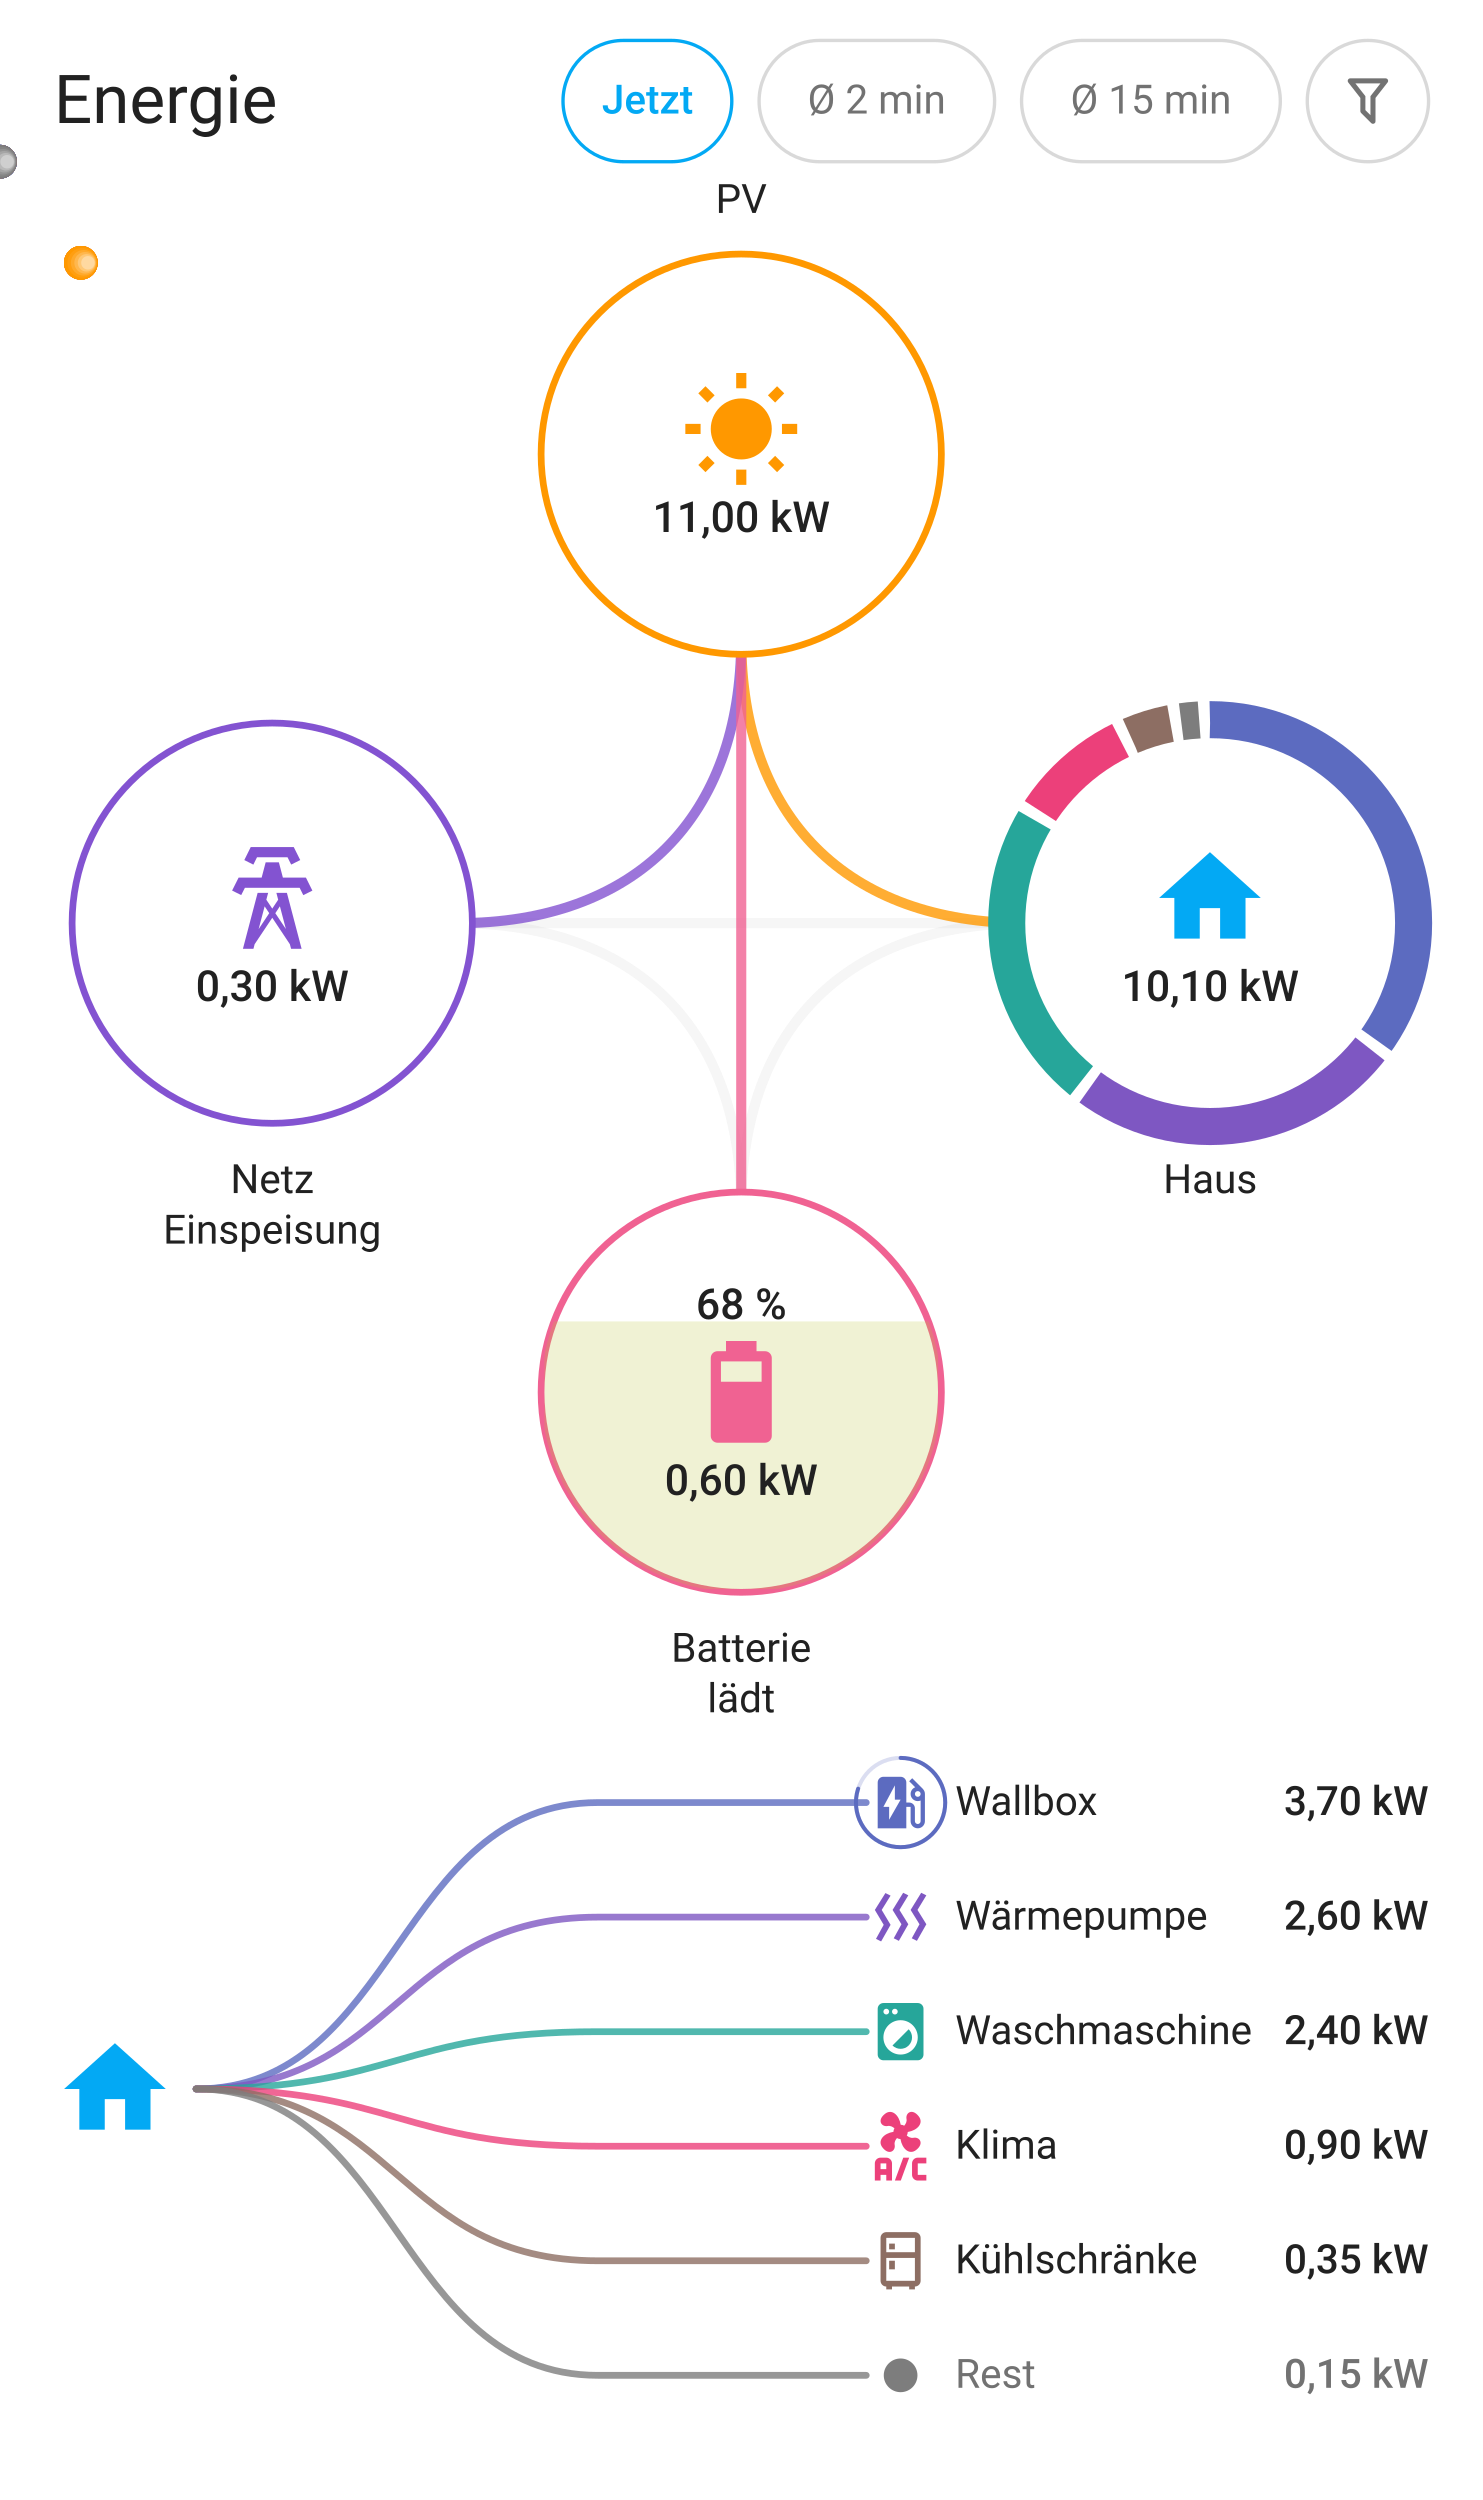
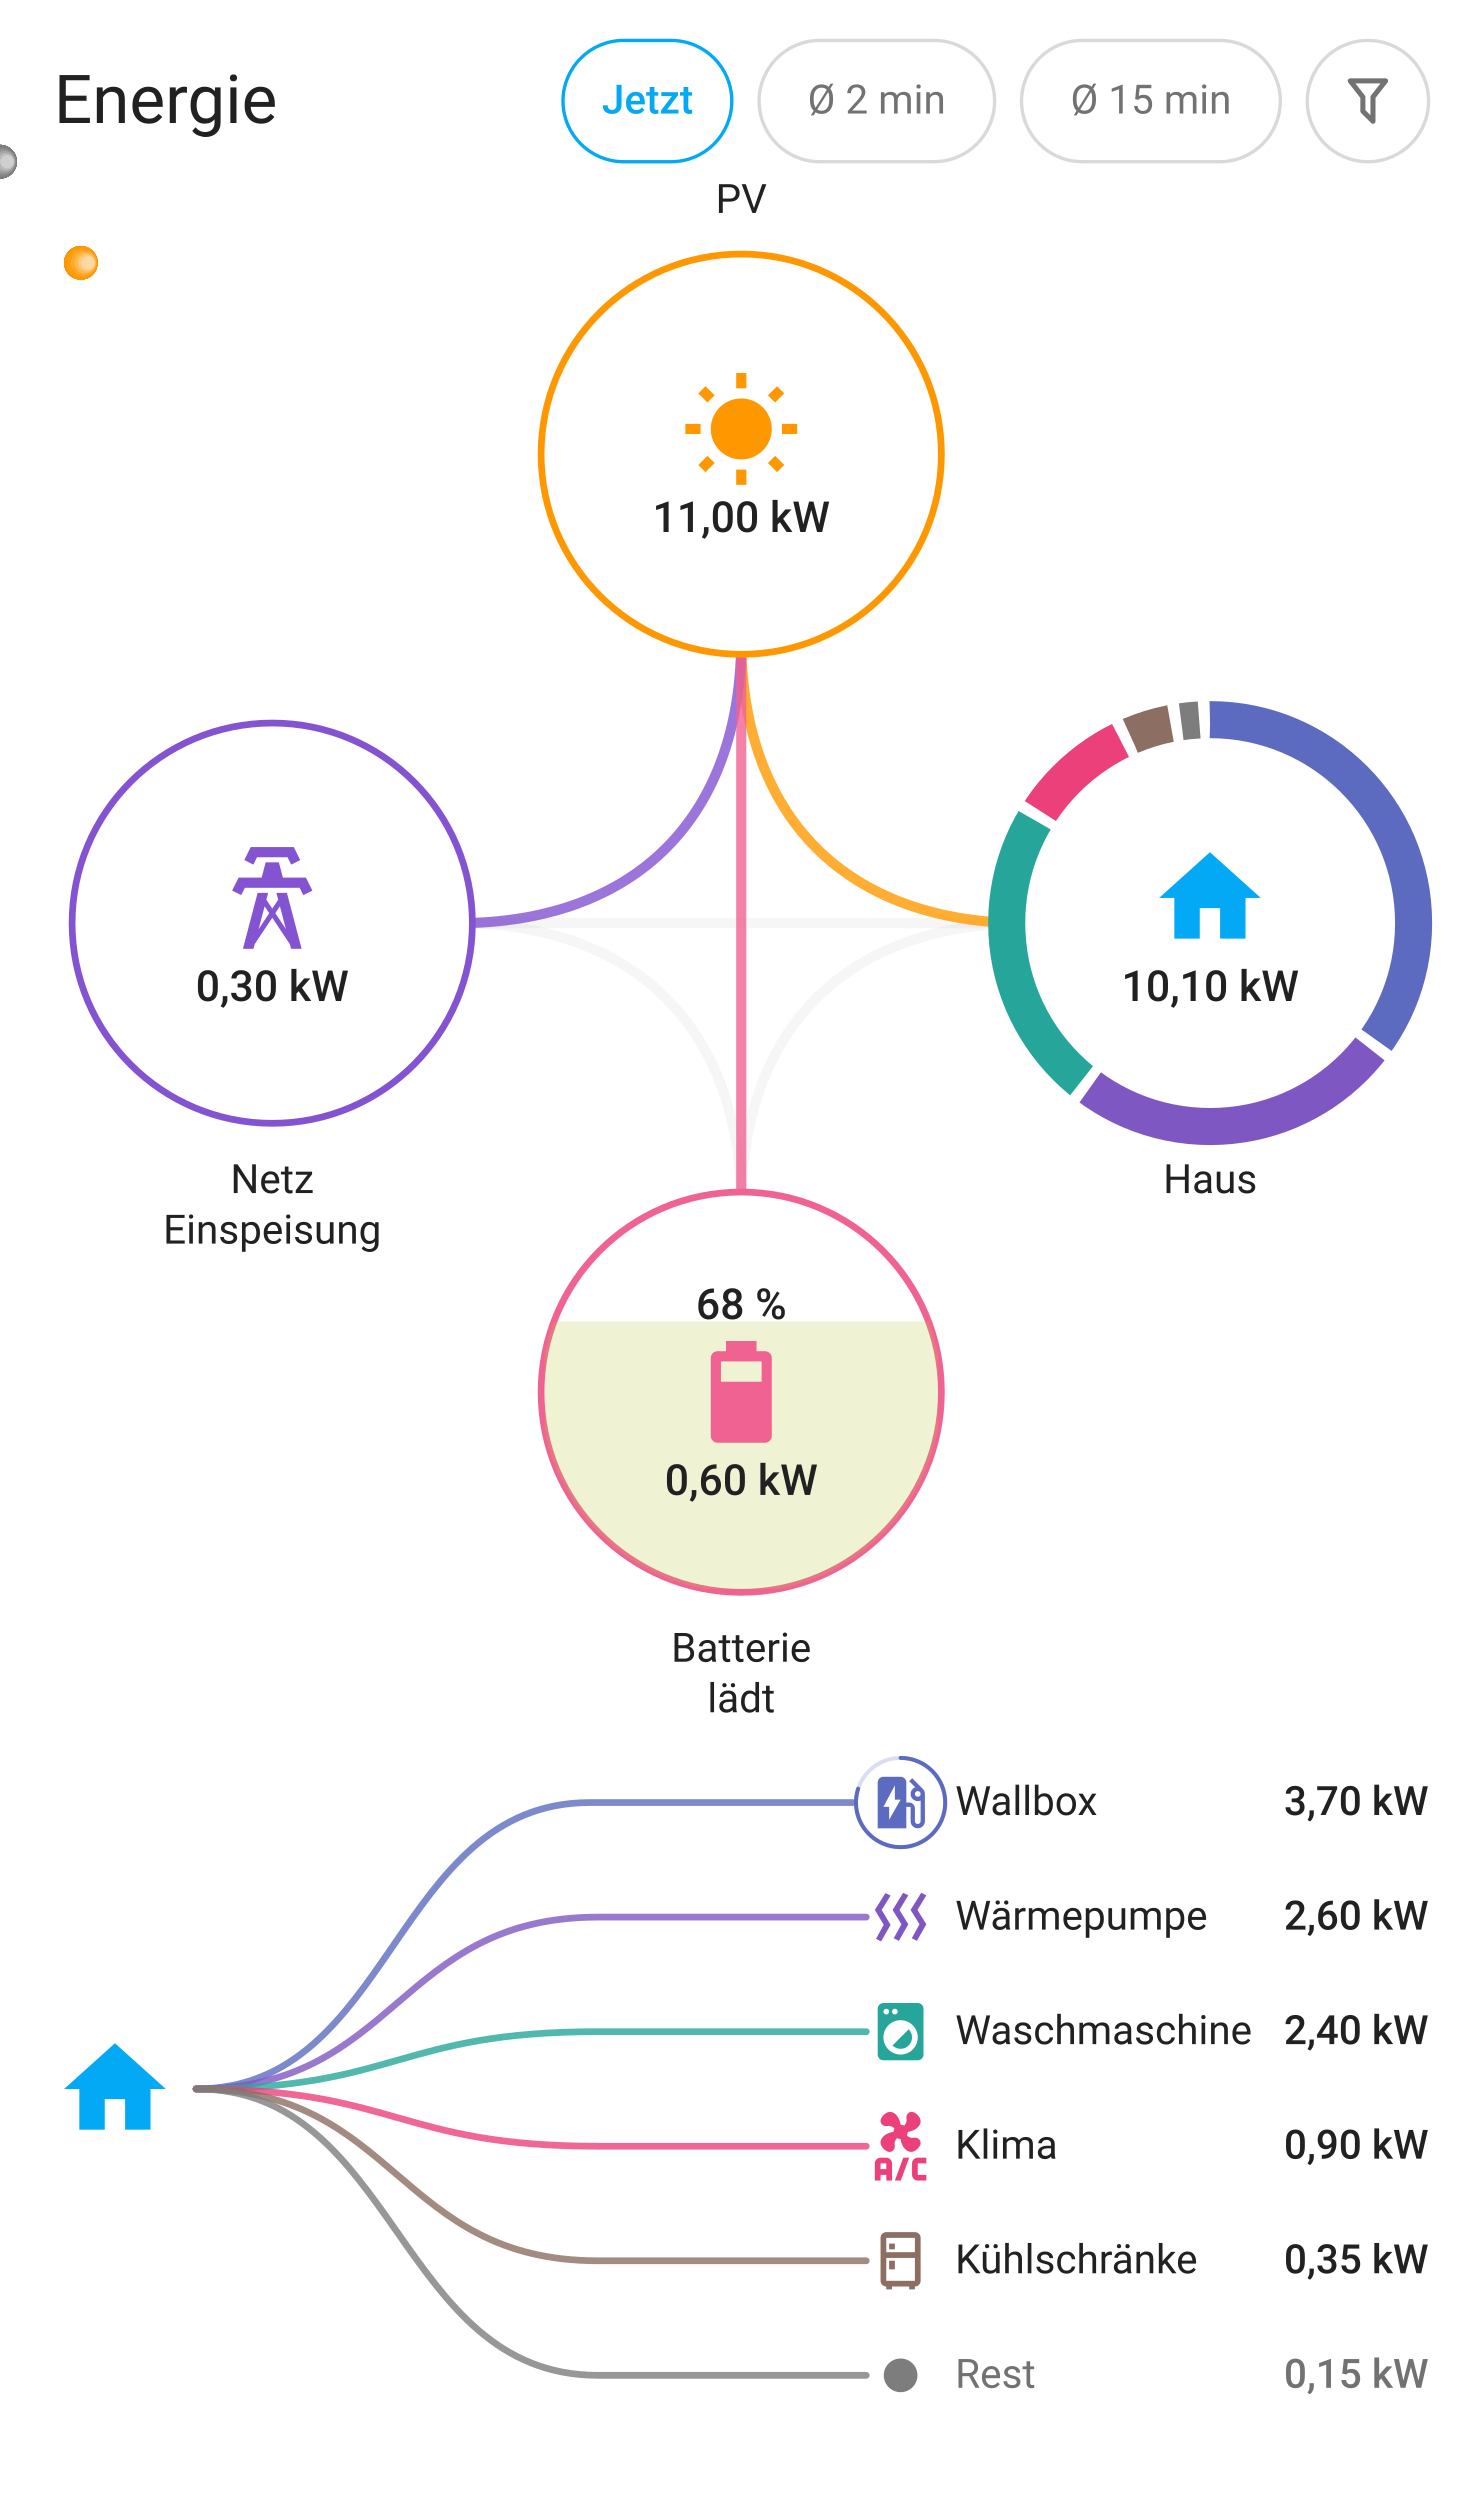
<svg xmlns="http://www.w3.org/2000/svg" xmlns:xlink="http://www.w3.org/1999/xlink" width="440" height="742" viewBox="0 0 440 742" role="img" aria-label="EnerLens Card">
  <rect x="0" y="0" width="440.0" height="742.0" rx="12" fill="rgb(255, 255, 255)" />
  <g transform="translate(24,78) scale(0.98)">
    <path d="M114,200 L286,200" fill="none" stroke="rgba(127, 127, 127, 0.3)" stroke-width="3.061px" stroke-linecap="round" opacity="0.25" />
    <path d="M114,200 C168,200 200,232 200,286" fill="none" stroke="rgba(127, 127, 127, 0.3)" stroke-width="3.061px" stroke-linecap="round" opacity="0.25" />
    <path d="M200,286 C200,232 232,200 286,200" fill="none" stroke="rgba(127, 127, 127, 0.3)" stroke-width="3.061px" stroke-linecap="round" opacity="0.25" />
    <path d="M200,114 C200,168 232,200 286,200" fill="none" stroke="rgb(255, 152, 0)" stroke-width="3.061px" stroke-linecap="round" opacity="0.8" />
    <path d="M200,114 C200,168 168,200 114,200" fill="none" stroke="rgb(131, 83, 209)" stroke-width="3.061px" stroke-linecap="round" opacity="0.8" />
    <path d="M200,114 L200,286" fill="none" stroke="rgb(240, 98, 146)" stroke-width="3.061px" stroke-linecap="round" opacity="0.8" />
    <g>
      <circle cx="0.00" r="5.10" fill="rgb(240, 98, 146)" />
      <circle cx="0.43" r="4.49" fill="rgb(243, 129, 168)" fill-opacity="0.316" />
      <circle cx="0.86" r="3.88" fill="rgb(246, 161, 190)" fill-opacity="0.316" />
      <circle cx="1.29" r="3.27" fill="rgb(249, 192, 211)" fill-opacity="0.316" />
      <circle cx="1.71" r="2.65" fill="rgb(252, 224, 233)" fill-opacity="0.316" />
      <circle cx="2.14" r="2.04" fill="rgb(255, 255, 255)" fill-opacity="0.316" />
-       <animateMotion dur="3.59s" repeatCount="indefinite" begin="-0.50s" path="M 200 114 L 200 286" rotate="auto" />
+       <animateMotion dur="3.59s" repeatCount="indefinite" begin="-0.45s" path="M 200 114 L 200 286" rotate="auto" />
    </g>
    <g>
      <circle cx="0.00" r="5.10" fill="rgb(131, 83, 209)" />
      <circle cx="0.43" r="4.49" fill="rgb(156, 117, 218)" fill-opacity="0.316" />
      <circle cx="0.86" r="3.88" fill="rgb(181, 152, 227)" fill-opacity="0.316" />
      <circle cx="1.29" r="3.27" fill="rgb(205, 186, 237)" fill-opacity="0.316" />
      <circle cx="1.71" r="2.65" fill="rgb(230, 221, 246)" fill-opacity="0.316" />
      <circle cx="2.14" r="2.04" fill="rgb(255, 255, 255)" fill-opacity="0.316" />
-       <animateMotion dur="4.50s" repeatCount="indefinite" begin="-0.50s" path="M 200 114 C 200 168 168 200 114 200" rotate="auto" />
-     </g>
-     <g>
-       <circle cx="0.00" r="5.10" fill="rgb(255, 152, 0)" />
-       <circle cx="0.43" r="4.49" fill="rgb(255, 173, 51)" fill-opacity="0.316" />
-       <circle cx="0.86" r="3.88" fill="rgb(255, 193, 102)" fill-opacity="0.316" />
-       <circle cx="1.29" r="3.27" fill="rgb(255, 214, 153)" fill-opacity="0.316" />
-       <circle cx="1.71" r="2.65" fill="rgb(255, 234, 204)" fill-opacity="0.316" />
-       <circle cx="2.14" r="2.04" fill="rgb(255, 255, 255)" fill-opacity="0.316" />
-       <animateMotion dur="1.10s" repeatCount="indefinite" begin="-0.50s" path="M 200 114 C 200 168 232 200 286 200" rotate="auto" />
-     </g>
-     <g>
-       <circle cx="0.00" r="5.10" fill="rgb(255, 152, 0)" />
-       <circle cx="0.43" r="4.49" fill="rgb(255, 173, 51)" fill-opacity="0.316" />
-       <circle cx="0.86" r="3.88" fill="rgb(255, 193, 102)" fill-opacity="0.316" />
-       <circle cx="1.29" r="3.27" fill="rgb(255, 214, 153)" fill-opacity="0.316" />
-       <circle cx="1.71" r="2.65" fill="rgb(255, 234, 204)" fill-opacity="0.316" />
-       <circle cx="2.14" r="2.04" fill="rgb(255, 255, 255)" fill-opacity="0.316" />
-       <animateMotion dur="1.10s" repeatCount="indefinite" begin="-0.72s" path="M 200 114 C 200 168 232 200 286 200" rotate="auto" />
-     </g>
-     <g>
-       <circle cx="0.00" r="5.10" fill="rgb(255, 152, 0)" />
-       <circle cx="0.43" r="4.49" fill="rgb(255, 173, 51)" fill-opacity="0.316" />
-       <circle cx="0.86" r="3.88" fill="rgb(255, 193, 102)" fill-opacity="0.316" />
-       <circle cx="1.29" r="3.27" fill="rgb(255, 214, 153)" fill-opacity="0.316" />
-       <circle cx="1.71" r="2.65" fill="rgb(255, 234, 204)" fill-opacity="0.316" />
-       <circle cx="2.14" r="2.04" fill="rgb(255, 255, 255)" fill-opacity="0.316" />
-       <animateMotion dur="1.10s" repeatCount="indefinite" begin="-0.94s" path="M 200 114 C 200 168 232 200 286 200" rotate="auto" />
-     </g>
-     <g>
-       <circle cx="0.00" r="5.10" fill="rgb(255, 152, 0)" />
-       <circle cx="0.43" r="4.49" fill="rgb(255, 173, 51)" fill-opacity="0.316" />
-       <circle cx="0.86" r="3.88" fill="rgb(255, 193, 102)" fill-opacity="0.316" />
-       <circle cx="1.29" r="3.27" fill="rgb(255, 214, 153)" fill-opacity="0.316" />
-       <circle cx="1.71" r="2.65" fill="rgb(255, 234, 204)" fill-opacity="0.316" />
-       <circle cx="2.14" r="2.04" fill="rgb(255, 255, 255)" fill-opacity="0.316" />
-       <animateMotion dur="1.10s" repeatCount="indefinite" begin="-0.06s" path="M 200 114 C 200 168 232 200 286 200" rotate="auto" />
-     </g>
-     <g>
-       <circle cx="0.00" r="5.10" fill="rgb(255, 152, 0)" />
-       <circle cx="0.43" r="4.49" fill="rgb(255, 173, 51)" fill-opacity="0.316" />
-       <circle cx="0.86" r="3.88" fill="rgb(255, 193, 102)" fill-opacity="0.316" />
-       <circle cx="1.29" r="3.27" fill="rgb(255, 214, 153)" fill-opacity="0.316" />
-       <circle cx="1.71" r="2.65" fill="rgb(255, 234, 204)" fill-opacity="0.316" />
-       <circle cx="2.14" r="2.04" fill="rgb(255, 255, 255)" fill-opacity="0.316" />
-       <animateMotion dur="1.10s" repeatCount="indefinite" begin="-0.28s" path="M 200 114 C 200 168 232 200 286 200" rotate="auto" />
+       <animateMotion dur="4.50s" repeatCount="indefinite" begin="-0.45s" path="M 200 114 C 200 168 168 200 114 200" rotate="auto" />
+     </g>
+     <g>
+       <circle cx="0.00" r="5.10" fill="rgb(255, 152, 0)" />
+       <circle cx="0.43" r="4.49" fill="rgb(255, 173, 51)" fill-opacity="0.316" />
+       <circle cx="0.86" r="3.88" fill="rgb(255, 193, 102)" fill-opacity="0.316" />
+       <circle cx="1.29" r="3.27" fill="rgb(255, 214, 153)" fill-opacity="0.316" />
+       <circle cx="1.71" r="2.65" fill="rgb(255, 234, 204)" fill-opacity="0.316" />
+       <circle cx="2.14" r="2.04" fill="rgb(255, 255, 255)" fill-opacity="0.316" />
+       <animateMotion dur="1.10s" repeatCount="indefinite" begin="-0.45s" path="M 200 114 C 200 168 232 200 286 200" rotate="auto" />
+     </g>
+     <g>
+       <circle cx="0.00" r="5.10" fill="rgb(255, 152, 0)" />
+       <circle cx="0.43" r="4.49" fill="rgb(255, 173, 51)" fill-opacity="0.316" />
+       <circle cx="0.86" r="3.88" fill="rgb(255, 193, 102)" fill-opacity="0.316" />
+       <circle cx="1.29" r="3.27" fill="rgb(255, 214, 153)" fill-opacity="0.316" />
+       <circle cx="1.71" r="2.65" fill="rgb(255, 234, 204)" fill-opacity="0.316" />
+       <circle cx="2.14" r="2.04" fill="rgb(255, 255, 255)" fill-opacity="0.316" />
+       <animateMotion dur="1.10s" repeatCount="indefinite" begin="-0.67s" path="M 200 114 C 200 168 232 200 286 200" rotate="auto" />
+     </g>
+     <g>
+       <circle cx="0.00" r="5.10" fill="rgb(255, 152, 0)" />
+       <circle cx="0.43" r="4.49" fill="rgb(255, 173, 51)" fill-opacity="0.316" />
+       <circle cx="0.86" r="3.88" fill="rgb(255, 193, 102)" fill-opacity="0.316" />
+       <circle cx="1.29" r="3.27" fill="rgb(255, 214, 153)" fill-opacity="0.316" />
+       <circle cx="1.71" r="2.65" fill="rgb(255, 234, 204)" fill-opacity="0.316" />
+       <circle cx="2.14" r="2.04" fill="rgb(255, 255, 255)" fill-opacity="0.316" />
+       <animateMotion dur="1.10s" repeatCount="indefinite" begin="-0.89s" path="M 200 114 C 200 168 232 200 286 200" rotate="auto" />
+     </g>
+     <g>
+       <circle cx="0.00" r="5.10" fill="rgb(255, 152, 0)" />
+       <circle cx="0.43" r="4.49" fill="rgb(255, 173, 51)" fill-opacity="0.316" />
+       <circle cx="0.86" r="3.88" fill="rgb(255, 193, 102)" fill-opacity="0.316" />
+       <circle cx="1.29" r="3.27" fill="rgb(255, 214, 153)" fill-opacity="0.316" />
+       <circle cx="1.71" r="2.65" fill="rgb(255, 234, 204)" fill-opacity="0.316" />
+       <circle cx="2.14" r="2.04" fill="rgb(255, 255, 255)" fill-opacity="0.316" />
+       <animateMotion dur="1.10s" repeatCount="indefinite" begin="-0.01s" path="M 200 114 C 200 168 232 200 286 200" rotate="auto" />
+     </g>
+     <g>
+       <circle cx="0.00" r="5.10" fill="rgb(255, 152, 0)" />
+       <circle cx="0.43" r="4.49" fill="rgb(255, 173, 51)" fill-opacity="0.316" />
+       <circle cx="0.86" r="3.88" fill="rgb(255, 193, 102)" fill-opacity="0.316" />
+       <circle cx="1.29" r="3.27" fill="rgb(255, 214, 153)" fill-opacity="0.316" />
+       <circle cx="1.71" r="2.65" fill="rgb(255, 234, 204)" fill-opacity="0.316" />
+       <circle cx="2.14" r="2.04" fill="rgb(255, 255, 255)" fill-opacity="0.316" />
+       <animateMotion dur="1.10s" repeatCount="indefinite" begin="-0.23s" path="M 200 114 C 200 168 232 200 286 200" rotate="auto" />
    </g>
  </g>
  <g transform="translate(0,48)">
-     <path id="line-sensor-wb" d="M58.2,572.0 C117.9,572.0 117.9,487.0 177.5,487.0 L257.1,487.0" fill="none" stroke="rgb(92, 107, 192)" stroke-width="2px" stroke-linecap="round" opacity="0.8" />
+     <path id="line-sensor-wb" d="M58.2,572.0 C116.7,572.0 116.7,487.0 175.1,487.0 L253.1,487.0" fill="none" stroke="rgb(92, 107, 192)" stroke-width="2px" stroke-linecap="round" opacity="0.8" />
    <g>
      <circle cx="0.00" r="5.00" fill="rgb(92, 107, 192)" />
      <circle cx="0.42" r="4.40" fill="rgb(125, 137, 205)" fill-opacity="0.316" />
      <circle cx="0.84" r="3.80" fill="rgb(157, 166, 217)" fill-opacity="0.316" />
      <circle cx="1.26" r="3.20" fill="rgb(190, 196, 230)" fill-opacity="0.316" />
      <circle cx="1.68" r="2.60" fill="rgb(222, 225, 242)" fill-opacity="0.316" />
      <circle cx="2.10" r="2.00" fill="rgb(255, 255, 255)" fill-opacity="0.316" />
-       <animateMotion dur="1.10s" repeatCount="indefinite" begin="-0.32s" rotate="auto">
+       <animateMotion dur="1.10s" repeatCount="indefinite" begin="-0.25s" rotate="auto">
        <mpath href="#line-sensor-wb" xlink:href="#line-sensor-wb" />
      </animateMotion>
    </g>
    <g>
      <circle cx="0.00" r="5.00" fill="rgb(92, 107, 192)" />
      <circle cx="0.42" r="4.40" fill="rgb(125, 137, 205)" fill-opacity="0.316" />
      <circle cx="0.84" r="3.80" fill="rgb(157, 166, 217)" fill-opacity="0.316" />
      <circle cx="1.26" r="3.20" fill="rgb(190, 196, 230)" fill-opacity="0.316" />
      <circle cx="1.68" r="2.60" fill="rgb(222, 225, 242)" fill-opacity="0.316" />
      <circle cx="2.10" r="2.00" fill="rgb(255, 255, 255)" fill-opacity="0.316" />
-       <animateMotion dur="1.10s" repeatCount="indefinite" begin="-0.59s" rotate="auto">
+       <animateMotion dur="1.10s" repeatCount="indefinite" begin="-0.52s" rotate="auto">
        <mpath href="#line-sensor-wb" xlink:href="#line-sensor-wb" />
      </animateMotion>
    </g>
    <g>
      <circle cx="0.00" r="5.00" fill="rgb(92, 107, 192)" />
      <circle cx="0.42" r="4.40" fill="rgb(125, 137, 205)" fill-opacity="0.316" />
      <circle cx="0.84" r="3.80" fill="rgb(157, 166, 217)" fill-opacity="0.316" />
      <circle cx="1.26" r="3.20" fill="rgb(190, 196, 230)" fill-opacity="0.316" />
      <circle cx="1.68" r="2.60" fill="rgb(222, 225, 242)" fill-opacity="0.316" />
      <circle cx="2.10" r="2.00" fill="rgb(255, 255, 255)" fill-opacity="0.316" />
-       <animateMotion dur="1.10s" repeatCount="indefinite" begin="-0.87s" rotate="auto">
+       <animateMotion dur="1.10s" repeatCount="indefinite" begin="-0.80s" rotate="auto">
        <mpath href="#line-sensor-wb" xlink:href="#line-sensor-wb" />
      </animateMotion>
    </g>
    <g>
      <circle cx="0.00" r="5.00" fill="rgb(92, 107, 192)" />
      <circle cx="0.42" r="4.40" fill="rgb(125, 137, 205)" fill-opacity="0.316" />
      <circle cx="0.84" r="3.80" fill="rgb(157, 166, 217)" fill-opacity="0.316" />
      <circle cx="1.26" r="3.20" fill="rgb(190, 196, 230)" fill-opacity="0.316" />
      <circle cx="1.68" r="2.60" fill="rgb(222, 225, 242)" fill-opacity="0.316" />
      <circle cx="2.10" r="2.00" fill="rgb(255, 255, 255)" fill-opacity="0.316" />
-       <animateMotion dur="1.10s" repeatCount="indefinite" begin="-1.14s" rotate="auto">
+       <animateMotion dur="1.10s" repeatCount="indefinite" begin="-1.07s" rotate="auto">
        <mpath href="#line-sensor-wb" xlink:href="#line-sensor-wb" />
      </animateMotion>
    </g>
    <path id="line-sensor-c1" d="M58.2,572.0 C117.9,572.0 117.9,521.0 177.5,521.0 L257.1,521.0" fill="none" stroke="rgb(126, 87, 194)" stroke-width="2px" stroke-linecap="round" opacity="0.8">
      <animate attributeName="d" values="M58.2,572.0 C117.9,572.0 117.9,521.0 177.5,521.0 L257.1,521.0;M58.2,572.0 C117.9,572.0 117.9,521.0 177.5,521.0 L257.1,521.0;M58.2,572.0 C117.9,572.0 117.9,521.0 177.5,521.0 L257.1,521.0;M58.2,572.0 C117.9,572.0 117.9,521.0 177.5,521.0 L257.1,521.0;M58.2,572.0 C117.9,572.0 117.9,555.0 177.5,555.0 L257.1,555.0;M58.2,572.0 C117.9,572.0 117.9,555.0 177.5,555.0 L257.1,555.0;M58.2,572.0 C117.9,572.0 117.9,521.0 177.5,521.0 L257.1,521.0;M58.2,572.0 C117.9,572.0 117.9,521.0 177.5,521.0 L257.1,521.0" keyTimes="0;0.208;0.258;0.542;0.592;0.875;0.925;1" calcMode="spline" keySplines="0 0 1 1;.4 0 .2 1;0 0 1 1;.4 0 .2 1;0 0 1 1;.4 0 .2 1;0 0 1 1" dur="12s" repeatCount="indefinite" />
    </path>
    <g>
      <circle cx="0.00" r="5.00" fill="rgb(126, 87, 194)" />
      <circle cx="0.42" r="4.40" fill="rgb(152, 121, 206)" fill-opacity="0.316" />
      <circle cx="0.84" r="3.80" fill="rgb(178, 154, 218)" fill-opacity="0.316" />
      <circle cx="1.26" r="3.20" fill="rgb(203, 188, 231)" fill-opacity="0.316" />
      <circle cx="1.68" r="2.60" fill="rgb(229, 221, 243)" fill-opacity="0.316" />
      <circle cx="2.10" r="2.00" fill="rgb(255, 255, 255)" fill-opacity="0.316" />
-       <animateMotion dur="1.10s" repeatCount="indefinite" begin="-0.32s" rotate="auto">
+       <animateMotion dur="1.10s" repeatCount="indefinite" begin="-0.25s" rotate="auto">
        <mpath href="#line-sensor-c1" xlink:href="#line-sensor-c1" />
      </animateMotion>
    </g>
    <g>
      <circle cx="0.00" r="5.00" fill="rgb(126, 87, 194)" />
      <circle cx="0.42" r="4.40" fill="rgb(152, 121, 206)" fill-opacity="0.316" />
      <circle cx="0.84" r="3.80" fill="rgb(178, 154, 218)" fill-opacity="0.316" />
      <circle cx="1.26" r="3.20" fill="rgb(203, 188, 231)" fill-opacity="0.316" />
      <circle cx="1.68" r="2.60" fill="rgb(229, 221, 243)" fill-opacity="0.316" />
      <circle cx="2.10" r="2.00" fill="rgb(255, 255, 255)" fill-opacity="0.316" />
-       <animateMotion dur="1.10s" repeatCount="indefinite" begin="-0.68s" rotate="auto">
+       <animateMotion dur="1.10s" repeatCount="indefinite" begin="-0.62s" rotate="auto">
        <mpath href="#line-sensor-c1" xlink:href="#line-sensor-c1" />
      </animateMotion>
    </g>
    <g>
      <circle cx="0.00" r="5.00" fill="rgb(126, 87, 194)" />
      <circle cx="0.42" r="4.40" fill="rgb(152, 121, 206)" fill-opacity="0.316" />
      <circle cx="0.84" r="3.80" fill="rgb(178, 154, 218)" fill-opacity="0.316" />
      <circle cx="1.26" r="3.20" fill="rgb(203, 188, 231)" fill-opacity="0.316" />
      <circle cx="1.68" r="2.60" fill="rgb(229, 221, 243)" fill-opacity="0.316" />
      <circle cx="2.10" r="2.00" fill="rgb(255, 255, 255)" fill-opacity="0.316" />
-       <animateMotion dur="1.10s" repeatCount="indefinite" begin="-1.05s" rotate="auto">
+       <animateMotion dur="1.10s" repeatCount="indefinite" begin="-0.98s" rotate="auto">
        <mpath href="#line-sensor-c1" xlink:href="#line-sensor-c1" />
      </animateMotion>
    </g>
    <path id="line-sensor-c2" d="M58.2,572.0 C117.9,572.0 117.9,555.0 177.5,555.0 L257.1,555.0" fill="none" stroke="rgb(38, 166, 154)" stroke-width="2px" stroke-linecap="round" opacity="0.8">
      <animate attributeName="d" values="M58.2,572.0 C117.9,572.0 117.9,555.0 177.5,555.0 L257.1,555.0;M58.2,572.0 C117.9,572.0 117.9,555.0 177.5,555.0 L257.1,555.0;M58.2,572.0 C117.9,572.0 117.9,555.0 177.5,555.0 L257.1,555.0;M58.2,572.0 C117.9,572.0 117.9,555.0 177.5,555.0 L257.1,555.0;M58.2,572.0 C117.9,572.0 117.9,521.0 177.5,521.0 L257.1,521.0;M58.2,572.0 C117.9,572.0 117.9,521.0 177.5,521.0 L257.1,521.0;M58.2,572.0 C117.9,572.0 117.9,555.0 177.5,555.0 L257.1,555.0;M58.2,572.0 C117.9,572.0 117.9,555.0 177.5,555.0 L257.1,555.0" keyTimes="0;0.208;0.258;0.542;0.592;0.875;0.925;1" calcMode="spline" keySplines="0 0 1 1;.4 0 .2 1;0 0 1 1;.4 0 .2 1;0 0 1 1;.4 0 .2 1;0 0 1 1" dur="12s" repeatCount="indefinite" />
    </path>
    <g>
      <circle cx="0.00" r="5.00" fill="rgb(38, 166, 154)" />
      <circle cx="0.42" r="4.40" fill="rgb(81, 184, 174)" fill-opacity="0.316" />
      <circle cx="0.84" r="3.80" fill="rgb(125, 202, 194)" fill-opacity="0.316" />
      <circle cx="1.26" r="3.20" fill="rgb(168, 219, 215)" fill-opacity="0.316" />
      <circle cx="1.68" r="2.60" fill="rgb(212, 237, 235)" fill-opacity="0.316" />
      <circle cx="2.10" r="2.00" fill="rgb(255, 255, 255)" fill-opacity="0.316" />
-       <animateMotion dur="1.10s" repeatCount="indefinite" begin="-0.32s" rotate="auto">
+       <animateMotion dur="1.10s" repeatCount="indefinite" begin="-0.25s" rotate="auto">
        <mpath href="#line-sensor-c2" xlink:href="#line-sensor-c2" />
      </animateMotion>
    </g>
    <g>
      <circle cx="0.00" r="5.00" fill="rgb(38, 166, 154)" />
      <circle cx="0.42" r="4.40" fill="rgb(81, 184, 174)" fill-opacity="0.316" />
      <circle cx="0.84" r="3.80" fill="rgb(125, 202, 194)" fill-opacity="0.316" />
      <circle cx="1.26" r="3.20" fill="rgb(168, 219, 215)" fill-opacity="0.316" />
      <circle cx="1.68" r="2.60" fill="rgb(212, 237, 235)" fill-opacity="0.316" />
      <circle cx="2.10" r="2.00" fill="rgb(255, 255, 255)" fill-opacity="0.316" />
-       <animateMotion dur="1.10s" repeatCount="indefinite" begin="-0.68s" rotate="auto">
+       <animateMotion dur="1.10s" repeatCount="indefinite" begin="-0.62s" rotate="auto">
        <mpath href="#line-sensor-c2" xlink:href="#line-sensor-c2" />
      </animateMotion>
    </g>
    <g>
      <circle cx="0.00" r="5.00" fill="rgb(38, 166, 154)" />
      <circle cx="0.42" r="4.40" fill="rgb(81, 184, 174)" fill-opacity="0.316" />
      <circle cx="0.84" r="3.80" fill="rgb(125, 202, 194)" fill-opacity="0.316" />
      <circle cx="1.26" r="3.20" fill="rgb(168, 219, 215)" fill-opacity="0.316" />
      <circle cx="1.68" r="2.60" fill="rgb(212, 237, 235)" fill-opacity="0.316" />
      <circle cx="2.10" r="2.00" fill="rgb(255, 255, 255)" fill-opacity="0.316" />
-       <animateMotion dur="1.10s" repeatCount="indefinite" begin="-1.05s" rotate="auto">
+       <animateMotion dur="1.10s" repeatCount="indefinite" begin="-0.98s" rotate="auto">
        <mpath href="#line-sensor-c2" xlink:href="#line-sensor-c2" />
      </animateMotion>
    </g>
    <path id="line-sensor-c3" d="M58.2,572.0 C117.9,572.0 117.9,589.0 177.5,589.0 L257.1,589.0" fill="none" stroke="rgb(236, 64, 122)" stroke-width="2px" stroke-linecap="round" opacity="0.8" />
    <g>
      <circle cx="0.00" r="5.00" fill="rgb(236, 64, 122)" />
      <circle cx="0.42" r="4.40" fill="rgb(240, 102, 149)" fill-opacity="0.316" />
      <circle cx="0.84" r="3.80" fill="rgb(244, 140, 175)" fill-opacity="0.316" />
      <circle cx="1.26" r="3.20" fill="rgb(247, 179, 202)" fill-opacity="0.316" />
      <circle cx="1.68" r="2.60" fill="rgb(251, 217, 228)" fill-opacity="0.316" />
      <circle cx="2.10" r="2.00" fill="rgb(255, 255, 255)" fill-opacity="0.316" />
-       <animateMotion dur="2.57s" repeatCount="indefinite" begin="-0.32s" rotate="auto">
+       <animateMotion dur="2.57s" repeatCount="indefinite" begin="-0.25s" rotate="auto">
        <mpath href="#line-sensor-c3" xlink:href="#line-sensor-c3" />
      </animateMotion>
    </g>
    <path id="line-sensor-c4" d="M58.2,572.0 C117.9,572.0 117.9,623.0 177.5,623.0 L257.1,623.0" fill="none" stroke="rgb(141, 110, 99)" stroke-width="2px" stroke-linecap="round" opacity="0.8" />
    <g>
      <circle cx="0.00" r="5.00" fill="rgb(141, 110, 99)" />
      <circle cx="0.42" r="4.40" fill="rgb(164, 139, 130)" fill-opacity="0.316" />
      <circle cx="0.84" r="3.80" fill="rgb(187, 168, 161)" fill-opacity="0.316" />
      <circle cx="1.26" r="3.20" fill="rgb(209, 197, 193)" fill-opacity="0.316" />
      <circle cx="1.68" r="2.60" fill="rgb(232, 226, 224)" fill-opacity="0.316" />
      <circle cx="2.10" r="2.00" fill="rgb(255, 255, 255)" fill-opacity="0.316" />
-       <animateMotion dur="4.44s" repeatCount="indefinite" begin="-0.32s" rotate="auto">
+       <animateMotion dur="4.44s" repeatCount="indefinite" begin="-0.25s" rotate="auto">
        <mpath href="#line-sensor-c4" xlink:href="#line-sensor-c4" />
      </animateMotion>
    </g>
    <path id="line--rest-" d="M58.2,572.0 C117.9,572.0 117.9,657.0 177.5,657.0 L257.1,657.0" fill="none" stroke="rgb(125, 125, 125)" stroke-width="2px" stroke-linecap="round" opacity="0.8" />
    <g>
      <circle cx="0.00" r="5.00" fill="rgb(125, 125, 125)" />
      <circle cx="0.42" r="4.40" fill="rgb(151, 151, 151)" fill-opacity="0.316" />
      <circle cx="0.84" r="3.80" fill="rgb(177, 177, 177)" fill-opacity="0.316" />
      <circle cx="1.26" r="3.20" fill="rgb(203, 203, 203)" fill-opacity="0.316" />
      <circle cx="1.68" r="2.60" fill="rgb(229, 229, 229)" fill-opacity="0.316" />
      <circle cx="2.10" r="2.00" fill="rgb(255, 255, 255)" fill-opacity="0.316" />
-       <animateMotion dur="4.50s" repeatCount="indefinite" begin="-0.32s" rotate="auto">
+       <animateMotion dur="4.50s" repeatCount="indefinite" begin="-0.25s" rotate="auto">
        <mpath href="#line--rest-" xlink:href="#line--rest-" />
      </animateMotion>
    </g>
  </g>
  <circle cx="220" cy="134.8" r="59.4" fill="rgb(255, 255, 255)" stroke="rgb(255, 152, 0)" stroke-width="2" />
  <g transform="translate(201.9,109.2) scale(1.5091)">
    <path d="M3.55 19.09L4.96 20.5L6.76 18.71L5.34 17.29M12 6C8.69 6 6 8.69 6 12S8.69 18 12 18 18 15.31 18 12C18 8.68 15.31 6 12 6M20 13H23V11H20M17.24 18.71L19.04 20.5L20.45 19.09L18.66 17.29M20.45 5L19.04 3.6L17.24 5.39L18.66 6.81M13 1H11V4H13M6.76 5.39L4.96 3.6L3.55 5L5.34 6.81L6.76 5.39M1 13H4V11H1M13 20H11V23H13" fill="rgb(255, 152, 0)" />
  </g>
  <text x="220" y="157.9" text-anchor="middle" font-size="12.7" font-weight="500" fill="rgb(33, 33, 33)" font-family="Roboto, system-ui, sans-serif" textLength="54.2" lengthAdjust="spacingAndGlyphs">11,00 kW</text>
  <text x="220" y="63.2" text-anchor="middle" font-size="12.0" font-weight="400" fill="rgb(33, 33, 33)" font-family="Roboto, system-ui, sans-serif" textLength="14.4" lengthAdjust="spacingAndGlyphs">PV</text>
  <circle cx="80.8" cy="274" r="59.4" fill="rgb(255, 255, 255)" stroke="rgb(131, 83, 209)" stroke-width="2" />
  <g transform="translate(62.7,248.4) scale(1.5091)">
    <path d="M8.28,5.45L6.5,4.55L7.76,2H16.23L17.5,4.55L15.72,5.44L15,4H9L8.28,5.45M18.62,8H14.09L13.3,5H10.7L9.91,8H5.38L4.1,10.55L5.89,11.44L6.62,10H17.38L18.1,11.45L19.89,10.56L18.62,8M17.77,22H15.7L15.46,21.1L12,15.9L8.53,21.1L8.3,22H6.23L9.12,11H11.19L10.83,12.35L12,14.1L13.16,12.35L12.81,11H14.88L17.77,22M11.4,15L10.5,13.65L9.32,18.13L11.4,15M14.68,18.12L13.5,13.64L12.6,15L14.68,18.12Z" fill="rgb(131, 83, 209)" />
  </g>
  <text x="80.8" y="297.1" text-anchor="middle" font-size="12.7" font-weight="500" fill="rgb(33, 33, 33)" font-family="Roboto, system-ui, sans-serif" textLength="46.9" lengthAdjust="spacingAndGlyphs">0,30 kW</text>
  <text x="80.8" y="354.1" text-anchor="middle" font-size="12.0" font-weight="400" fill="rgb(33, 33, 33)" font-family="Roboto, system-ui, sans-serif" textLength="25.7" lengthAdjust="spacingAndGlyphs">Netz</text>
  <text x="80.8" y="369.1" text-anchor="middle" font-size="12.0" font-weight="400" fill="rgb(33, 33, 33)" font-family="Roboto, system-ui, sans-serif" textLength="66.8" lengthAdjust="spacingAndGlyphs">Einspeisung</text>
  <circle cx="359.2" cy="274" r="59.4" fill="rgb(255, 255, 255)" stroke="rgba(0, 0, 0, 0)" stroke-width="2" />
  <g transform="translate(293.3,208.1) scale(1.3175)">
    <g transform="rotate(-90 50 50)">
      <circle cx="50" cy="50" r="45.83" fill="none" stroke="rgb(125, 125, 125)" stroke-width="8.35" stroke-dasharray="4.06 283.87" stroke-dashoffset="-281.43" stroke-linecap="butt" />
      <g transform="translate(50 50)">
        <g>
          <animateTransform attributeName="transform" type="scale" values="1.000 1.000;1.000 1.000;0.803 0.803;0.803 0.803;1.000 1.000" keyTimes="0;0.875;0.9;0.975;1" calcMode="spline" keySplines=".4 0 .2 1;.4 0 .2 1;.4 0 .2 1;.4 0 .2 1" dur="12s" repeatCount="indefinite" />
          <g transform="translate(-50 -50)">
            <circle cx="50" cy="50" r="45.83" fill="none" stroke="rgb(126, 87, 194)" stroke-width="8.35" stroke-dasharray="70.34 217.59" stroke-dashoffset="-102.55" stroke-linecap="butt">
              <animate attributeName="stroke-dasharray" values="70.34 217.59;70.34 217.59;97.40 190.53;97.40 190.53;56.81 231.12;56.81 231.12;70.34 217.59" keyTimes="0;0.208;0.333;0.542;0.667;0.875;1" calcMode="spline" keySplines="0 0 1 1;.4 0 .2 1;0 0 1 1;.4 0 .2 1;0 0 1 1;.4 0 .2 1" dur="12s" repeatCount="indefinite" />
              <animate attributeName="stroke-dashoffset" values="-102.55;-102.55;-102.55;-102.55;-183.45;-183.45;-102.55" keyTimes="0;0.208;0.333;0.542;0.667;0.875;1" calcMode="spline" keySplines="0 0 1 1;.4 0 .2 1;0 0 1 1;.4 0 .2 1;0 0 1 1;.4 0 .2 1" dur="12s" repeatCount="indefinite" />
            </circle>
          </g>
        </g>
      </g>
      <g transform="translate(50 50)">
        <g>
          <animateTransform attributeName="transform" type="scale" values="1.000 1.000;1.000 1.000;0.803 0.803;0.803 0.803;1.000 1.000;1.000 1.000" keyTimes="0;0.542;0.567;0.642;0.667;1" calcMode="spline" keySplines=".4 0 .2 1;.4 0 .2 1;.4 0 .2 1;.4 0 .2 1;.4 0 .2 1" dur="12s" repeatCount="indefinite" />
          <g transform="translate(-50 -50)">
            <circle cx="50" cy="50" r="45.83" fill="none" stroke="rgb(38, 166, 154)" stroke-width="8.35" stroke-dasharray="64.93 223.00" stroke-dashoffset="-175.34" stroke-linecap="butt">
              <animate attributeName="stroke-dasharray" values="64.93 223.00;64.93 223.00;37.88 250.05;37.88 250.05;78.46 209.47;78.46 209.47;64.93 223.00" keyTimes="0;0.208;0.333;0.542;0.667;0.875;1" calcMode="spline" keySplines="0 0 1 1;.4 0 .2 1;0 0 1 1;.4 0 .2 1;0 0 1 1;.4 0 .2 1" dur="12s" repeatCount="indefinite" />
              <animate attributeName="stroke-dashoffset" values="-175.34;-175.34;-202.39;-202.39;-102.55;-102.55;-175.34" keyTimes="0;0.208;0.333;0.542;0.667;0.875;1" calcMode="spline" keySplines="0 0 1 1;.4 0 .2 1;0 0 1 1;.4 0 .2 1;0 0 1 1;.4 0 .2 1" dur="12s" repeatCount="indefinite" />
            </circle>
          </g>
        </g>
      </g>
      <circle cx="50" cy="50" r="45.83" fill="none" stroke="rgb(236, 64, 122)" stroke-width="8.35" stroke-dasharray="24.35 263.58" stroke-dashoffset="-242.71" stroke-linecap="butt" />
      <circle cx="50" cy="50" r="45.83" fill="none" stroke="rgb(141, 110, 99)" stroke-width="8.35" stroke-dasharray="9.47 278.46" stroke-dashoffset="-269.51" stroke-linecap="butt" />
      <circle cx="50" cy="50" r="45.83" fill="none" stroke="rgb(92, 107, 192)" stroke-width="8.35" stroke-dasharray="100.10 187.83" stroke-dashoffset="0.00" stroke-linecap="butt" />
    </g>
  </g>
  <g transform="translate(341,248.4) scale(1.5091)">
    <path d="M10,20V14H14V20H19V12H22L12,3L2,12H5V20H10Z" fill="rgb(3, 169, 244)" />
  </g>
  <text x="359.2" y="297.1" text-anchor="middle" font-size="12.7" font-weight="500" fill="rgb(33, 33, 33)" font-family="Roboto, system-ui, sans-serif" textLength="54.2" lengthAdjust="spacingAndGlyphs">10,10 kW</text>
  <text x="359.2" y="354.1" text-anchor="middle" font-size="12.0" font-weight="400" fill="rgb(33, 33, 33)" font-family="Roboto, system-ui, sans-serif" textLength="28.6" lengthAdjust="spacingAndGlyphs">Haus</text>
  <circle cx="220" cy="413.2" r="59.4" fill="rgb(255, 255, 255)" stroke="rgb(240, 98, 146)" stroke-width="2" />
-   <clipPath id="socbtunk">
+   <clipPath id="socm8q00">
    <circle cx="220" cy="413.2" r="59.4" />
  </clipPath>
-   <rect clip-path="url(#socbtunk)" x="161.6" y="392.2" width="116.8" height="79.4" fill="rgb(186, 196, 59)" opacity="0.22" />
+   <rect clip-path="url(#socm8q00)" x="161.6" y="392.2" width="116.8" height="79.4" fill="rgb(186, 196, 59)" opacity="0.22" />
  <g transform="translate(201.9,395) scale(1.5091)">
    <path d="M16,10H8V6H16M16.67,4H15V2H9V4H7.33A1.33,1.33 0 0,0 6,5.33V20.67C6,21.4 6.6,22 7.33,22H16.67A1.33,1.33 0 0,0 18,20.67V5.33C18,4.6 17.4,4 16.67,4Z" fill="rgb(240, 98, 146)" />
  </g>
  <text x="220" y="391.5" text-anchor="middle" font-size="12.7" font-weight="500" fill="rgb(33, 33, 33)" font-family="Roboto, system-ui, sans-serif" textLength="28.4" lengthAdjust="spacingAndGlyphs">68 %</text>
  <text x="220" y="443.7" text-anchor="middle" font-size="12.7" font-weight="500" fill="rgb(33, 33, 33)" font-family="Roboto, system-ui, sans-serif" textLength="46.9" lengthAdjust="spacingAndGlyphs">0,60 kW</text>
  <text x="220" y="493.2" text-anchor="middle" font-size="12.0" font-weight="400" fill="rgb(33, 33, 33)" font-family="Roboto, system-ui, sans-serif" textLength="44.4" lengthAdjust="spacingAndGlyphs">Batterie</text>
  <text x="220" y="508.2" text-anchor="middle" font-size="12.0" font-weight="400" fill="rgb(33, 33, 33)" font-family="Roboto, system-ui, sans-serif" textLength="21.3" lengthAdjust="spacingAndGlyphs">lädt</text>
  <text x="16" y="36.5" text-anchor="start" font-size="20.0" font-weight="400" fill="rgb(33, 33, 33)" font-family="Roboto, system-ui, sans-serif" textLength="68.3" lengthAdjust="spacingAndGlyphs">Energie</text>
  <rect x="167.1" y="12" width="50.1" height="36.0" rx="18.0" ry="18.0" fill="rgba(0, 0, 0, 0)" stroke="rgb(3, 169, 244)" stroke-width="1" />
  <text x="192.2" y="33.7" text-anchor="middle" font-size="12.0" font-weight="500" fill="rgb(3, 169, 244)" font-family="Roboto, system-ui, sans-serif" textLength="24.1" lengthAdjust="spacingAndGlyphs">Jetzt</text>
  <rect x="225.3" y="12" width="69.9" height="36.0" rx="18.0" ry="18.0" fill="rgba(0, 0, 0, 0)" stroke="rgba(127, 127, 127, 0.3)" stroke-width="1" />
  <text x="260.2" y="33.7" text-anchor="middle" font-size="12.0" font-weight="400" fill="rgb(114, 114, 114)" font-family="Roboto, system-ui, sans-serif" textLength="43.9" lengthAdjust="spacingAndGlyphs">Ø 2 min</text>
  <rect x="303.2" y="12" width="76.8" height="36.0" rx="18.0" ry="18.0" fill="rgba(0, 0, 0, 0)" stroke="rgba(127, 127, 127, 0.3)" stroke-width="1" />
  <text x="341.6" y="33.7" text-anchor="middle" font-size="12.0" font-weight="400" fill="rgb(114, 114, 114)" font-family="Roboto, system-ui, sans-serif" textLength="50.8" lengthAdjust="spacingAndGlyphs">Ø 15 min</text>
  <rect x="388" y="12" width="36.0" height="36.0" rx="18.0" ry="18.0" fill="rgba(0, 0, 0, 0)" stroke="rgba(127, 127, 127, 0.3)" stroke-width="1" />
  <g transform="translate(397,21) scale(0.75)">
    <path d="M15,19.88C15.04,20.18 14.94,20.5 14.71,20.71C14.32,21.1 13.69,21.1 13.3,20.71L9.29,16.7C9.06,16.47 8.96,16.16 9,15.87V10.75L4.21,4.62C3.87,4.19 3.95,3.56 4.38,3.22C4.57,3.08 4.78,3 5,3V3H19V3C19.22,3 19.43,3.08 19.62,3.22C20.05,3.56 20.13,4.19 19.79,4.62L15,10.75V19.88M7.04,5L11,10.06V15.58L13,17.58V10.05L16.96,5H7.04Z" fill="rgb(114, 114, 114)" />
  </g>
  <g>
    <g transform="translate(253.1,520.8) scale(1.1829)">
      <circle cx="12" cy="12" r="11.2" fill="none" stroke="rgb(92, 107, 192)" stroke-width="1" stroke-opacity="0.22" />
      <circle cx="12" cy="12" r="11.2" fill="none" stroke="rgb(92, 107, 192)" stroke-width="1" stroke-opacity="1" stroke-dasharray="56.30 70.37" stroke-linecap="round" transform="rotate(-90 12 12)" />
    </g>
    <g transform="translate(257.1,524.8) scale(0.8496)">
      <path d="M19.77,7.23L19.78,7.22L16.06,3.5L15,4.56L17.11,6.67C16.17,7.03 15.5,7.93 15.5,9A2.5,2.5 0 0,0 18,11.5C18.36,11.5 18.69,11.42 19,11.29V18.5A1,1 0 0,1 18,19.5A1,1 0 0,1 17,18.5V14A2,2 0 0,0 15,12H14V5A2,2 0 0,0 12,3H6A2,2 0 0,0 4,5V21H14V13.5H15.5V18.5A2.5,2.5 0 0,0 18,21A2.5,2.5 0 0,0 20.5,18.5V9C20.5,8.31 20.22,7.68 19.77,7.23M18,10A1,1 0 0,1 17,9A1,1 0 0,1 18,8A1,1 0 0,1 19,9A1,1 0 0,1 18,10M8,18V13.5H6L10,6V11H12L8,18Z" fill="rgb(92, 107, 192)" />
    </g>
    <text x="283.5" y="538.7" text-anchor="start" font-size="12.0" font-weight="400" fill="rgb(33, 33, 33)" font-family="Roboto, system-ui, sans-serif" textLength="44.7" lengthAdjust="spacingAndGlyphs">Wallbox</text>
    <text x="424" y="538.7" text-anchor="end" font-size="12.0" font-weight="500" fill="rgb(33, 33, 33)" font-family="Roboto, system-ui, sans-serif" textLength="44.2" lengthAdjust="spacingAndGlyphs">3,70 kW</text>
  </g>
  <g>
    <animateTransform attributeName="transform" type="translate" values="0 0.0;0 0.0;0 0.0;0 0.0;0 34.0;0 34.0;0 0.0;0 0.0" keyTimes="0;0.208;0.258;0.542;0.592;0.875;0.925;1" calcMode="spline" keySplines="0 0 1 1;.4 0 .2 1;0 0 1 1;.4 0 .2 1;0 0 1 1;.4 0 .2 1;0 0 1 1" dur="12s" repeatCount="indefinite" />
    <g transform="translate(257.1,558.8) scale(0.8496)">
      <path d="M8.5 4.5L5.4 9.5L8.5 14.7L5.2 20.5L3.4 19.6L6.1 14.7L3 9.5L6.7 3.6L8.5 4.5M14.7 4.4L11.6 9.5L14.7 14.5L11.4 20.3L9.6 19.4L12.3 14.5L9.2 9.5L12.9 3.5L14.7 4.4M21 4.4L17.9 9.5L21 14.5L17.7 20.3L15.9 19.4L18.6 14.5L15.5 9.5L19.2 3.5L21 4.4" fill="rgb(126, 87, 194)" />
    </g>
    <text x="283.5" y="572.7" text-anchor="start" font-size="12.0" font-weight="400" fill="rgb(33, 33, 33)" font-family="Roboto, system-ui, sans-serif" textLength="80.4" lengthAdjust="spacingAndGlyphs">Wärmepumpe</text>
    <text x="424" y="572.7" text-anchor="end" font-size="12.0" font-weight="500" fill="rgb(33, 33, 33)" font-family="Roboto, system-ui, sans-serif" textLength="44.2" lengthAdjust="spacingAndGlyphs">2,60 kW<animate attributeName="opacity" values="1;1;0;0;0;0;1;1" keyTimes="0;0.208;0.258;0.542;0.592;0.875;0.925;1" calcMode="spline" keySplines="0 0 1 1;.4 0 .2 1;0 0 1 1;.4 0 .2 1;0 0 1 1;.4 0 .2 1;0 0 1 1" dur="12s" repeatCount="indefinite" />
    </text>
    <text x="424" y="572.7" text-anchor="end" font-size="12.0" font-weight="500" fill="rgb(33, 33, 33)" font-family="Roboto, system-ui, sans-serif" textLength="44.2" lengthAdjust="spacingAndGlyphs" opacity="0">3,60 kW<animate attributeName="opacity" values="0;0;1;1;0;0;0;0" keyTimes="0;0.208;0.258;0.542;0.592;0.875;0.925;1" calcMode="spline" keySplines="0 0 1 1;.4 0 .2 1;0 0 1 1;.4 0 .2 1;0 0 1 1;.4 0 .2 1;0 0 1 1" dur="12s" repeatCount="indefinite" />
    </text>
    <text x="424" y="572.7" text-anchor="end" font-size="12.0" font-weight="500" fill="rgb(33, 33, 33)" font-family="Roboto, system-ui, sans-serif" textLength="44.2" lengthAdjust="spacingAndGlyphs" opacity="0">2,10 kW<animate attributeName="opacity" values="0;0;0;0;1;1;0;0" keyTimes="0;0.208;0.258;0.542;0.592;0.875;0.925;1" calcMode="spline" keySplines="0 0 1 1;.4 0 .2 1;0 0 1 1;.4 0 .2 1;0 0 1 1;.4 0 .2 1;0 0 1 1" dur="12s" repeatCount="indefinite" />
    </text>
  </g>
  <g>
    <animateTransform attributeName="transform" type="translate" values="0 0.0;0 0.0;0 0.0;0 0.0;0 -34.0;0 -34.0;0 0.0;0 0.0" keyTimes="0;0.208;0.258;0.542;0.592;0.875;0.925;1" calcMode="spline" keySplines="0 0 1 1;.4 0 .2 1;0 0 1 1;.4 0 .2 1;0 0 1 1;.4 0 .2 1;0 0 1 1" dur="12s" repeatCount="indefinite" />
    <g transform="translate(257.1,592.8) scale(0.8496)">
      <path d="M14.83,11.17C16.39,12.73 16.39,15.27 14.83,16.83C13.27,18.39 10.73,18.39 9.17,16.83L14.83,11.17M6,2H18A2,2 0 0,1 20,4V20A2,2 0 0,1 18,22H6A2,2 0 0,1 4,20V4A2,2 0 0,1 6,2M7,4A1,1 0 0,0 6,5A1,1 0 0,0 7,6A1,1 0 0,0 8,5A1,1 0 0,0 7,4M10,4A1,1 0 0,0 9,5A1,1 0 0,0 10,6A1,1 0 0,0 11,5A1,1 0 0,0 10,4M12,8A6,6 0 0,0 6,14A6,6 0 0,0 12,20A6,6 0 0,0 18,14A6,6 0 0,0 12,8Z" fill="rgb(38, 166, 154)" />
    </g>
    <text x="283.5" y="606.7" text-anchor="start" font-size="12.0" font-weight="400" fill="rgb(33, 33, 33)" font-family="Roboto, system-ui, sans-serif" textLength="90.3" lengthAdjust="spacingAndGlyphs">Waschmaschine</text>
    <text x="424" y="606.7" text-anchor="end" font-size="12.0" font-weight="500" fill="rgb(33, 33, 33)" font-family="Roboto, system-ui, sans-serif" textLength="44.2" lengthAdjust="spacingAndGlyphs">2,40 kW<animate attributeName="opacity" values="1;1;0;0;0;0;1;1" keyTimes="0;0.208;0.258;0.542;0.592;0.875;0.925;1" calcMode="spline" keySplines="0 0 1 1;.4 0 .2 1;0 0 1 1;.4 0 .2 1;0 0 1 1;.4 0 .2 1;0 0 1 1" dur="12s" repeatCount="indefinite" />
    </text>
    <text x="424" y="606.7" text-anchor="end" font-size="12.0" font-weight="500" fill="rgb(33, 33, 33)" font-family="Roboto, system-ui, sans-serif" textLength="44.2" lengthAdjust="spacingAndGlyphs" opacity="0">1,40 kW<animate attributeName="opacity" values="0;0;1;1;0;0;0;0" keyTimes="0;0.208;0.258;0.542;0.592;0.875;0.925;1" calcMode="spline" keySplines="0 0 1 1;.4 0 .2 1;0 0 1 1;.4 0 .2 1;0 0 1 1;.4 0 .2 1;0 0 1 1" dur="12s" repeatCount="indefinite" />
    </text>
    <text x="424" y="606.7" text-anchor="end" font-size="12.0" font-weight="500" fill="rgb(33, 33, 33)" font-family="Roboto, system-ui, sans-serif" textLength="44.2" lengthAdjust="spacingAndGlyphs" opacity="0">2,90 kW<animate attributeName="opacity" values="0;0;0;0;1;1;0;0" keyTimes="0;0.208;0.258;0.542;0.592;0.875;0.925;1" calcMode="spline" keySplines="0 0 1 1;.4 0 .2 1;0 0 1 1;.4 0 .2 1;0 0 1 1;.4 0 .2 1;0 0 1 1" dur="12s" repeatCount="indefinite" />
    </text>
  </g>
  <g>
    <g transform="translate(257.1,626.8) scale(0.8496)">
      <path d="M6.59,0.66C8.93,-1.15 11.47,1.06 12.04,4.5C12.47,4.5 12.89,4.62 13.27,4.84C13.79,4.24 14.25,3.42 14.07,2.5C13.65,0.35 16.06,-1.39 18.35,1.58C20.16,3.92 17.95,6.46 14.5,7.03C14.5,7.46 14.39,7.89 14.16,8.27C14.76,8.78 15.58,9.24 16.5,9.06C18.63,8.64 20.38,11.04 17.41,13.34C15.07,15.15 12.53,12.94 11.96,9.5C11.53,9.5 11.11,9.37 10.74,9.15C10.22,9.75 9.75,10.58 9.93,11.5C10.35,13.64 7.94,15.39 5.65,12.42C3.83,10.07 6.05,7.53 9.5,6.97C9.5,6.54 9.63,6.12 9.85,5.74C9.25,5.23 8.43,4.76 7.5,4.94C5.37,5.36 3.62,2.96 6.59,0.66M5,16H7A2,2 0 0,1 9,18V24H7V22H5V24H3V18A2,2 0 0,1 5,16M5,18V20H7V18H5M12.93,16H15L12.07,24H10L12.93,16M18,16H21V18H18V22H21V24H18A2,2 0 0,1 16,22V18A2,2 0 0,1 18,16Z" fill="rgb(236, 64, 122)" />
    </g>
    <text x="283.5" y="640.7" text-anchor="start" font-size="12.0" font-weight="400" fill="rgb(33, 33, 33)" font-family="Roboto, system-ui, sans-serif" textLength="31.2" lengthAdjust="spacingAndGlyphs">Klima</text>
    <text x="424" y="640.7" text-anchor="end" font-size="12.0" font-weight="500" fill="rgb(33, 33, 33)" font-family="Roboto, system-ui, sans-serif" textLength="44.2" lengthAdjust="spacingAndGlyphs">0,90 kW</text>
  </g>
  <g>
    <g transform="translate(257.1,660.8) scale(0.8496)">
      <path d="M9,21V22H7V21A2,2 0 0,1 5,19V4A2,2 0 0,1 7,2H17A2,2 0 0,1 19,4V19A2,2 0 0,1 17,21V22H15V21H9M7,4V9H17V4H7M7,19H17V11H7V19M8,12H10V15H8V12M8,6H10V8H8V6Z" fill="rgb(141, 110, 99)" />
    </g>
    <text x="283.5" y="674.7" text-anchor="start" font-size="12.0" font-weight="400" fill="rgb(33, 33, 33)" font-family="Roboto, system-ui, sans-serif" textLength="75.9" lengthAdjust="spacingAndGlyphs">Kühlschränke</text>
    <text x="424" y="674.7" text-anchor="end" font-size="12.0" font-weight="500" fill="rgb(33, 33, 33)" font-family="Roboto, system-ui, sans-serif" textLength="44.2" lengthAdjust="spacingAndGlyphs">0,35 kW</text>
  </g>
  <g>
    <circle cx="267.3" cy="705" r="5" fill="rgb(125, 125, 125)" />
    <text x="283.5" y="708.7" text-anchor="start" font-size="12.0" font-weight="400" fill="rgb(114, 114, 114)" font-family="Roboto, system-ui, sans-serif" textLength="24.1" lengthAdjust="spacingAndGlyphs">Rest</text>
    <text x="424" y="708.7" text-anchor="end" font-size="12.0" font-weight="500" fill="rgb(114, 114, 114)" font-family="Roboto, system-ui, sans-serif" textLength="44.2" lengthAdjust="spacingAndGlyphs">0,15 kW</text>
  </g>
  <g transform="translate(16,601.9) scale(1.5091)">
    <path d="M10,20V14H14V20H19V12H22L12,3L2,12H5V20H10Z" fill="rgb(3, 169, 244)" />
  </g>
</svg>
